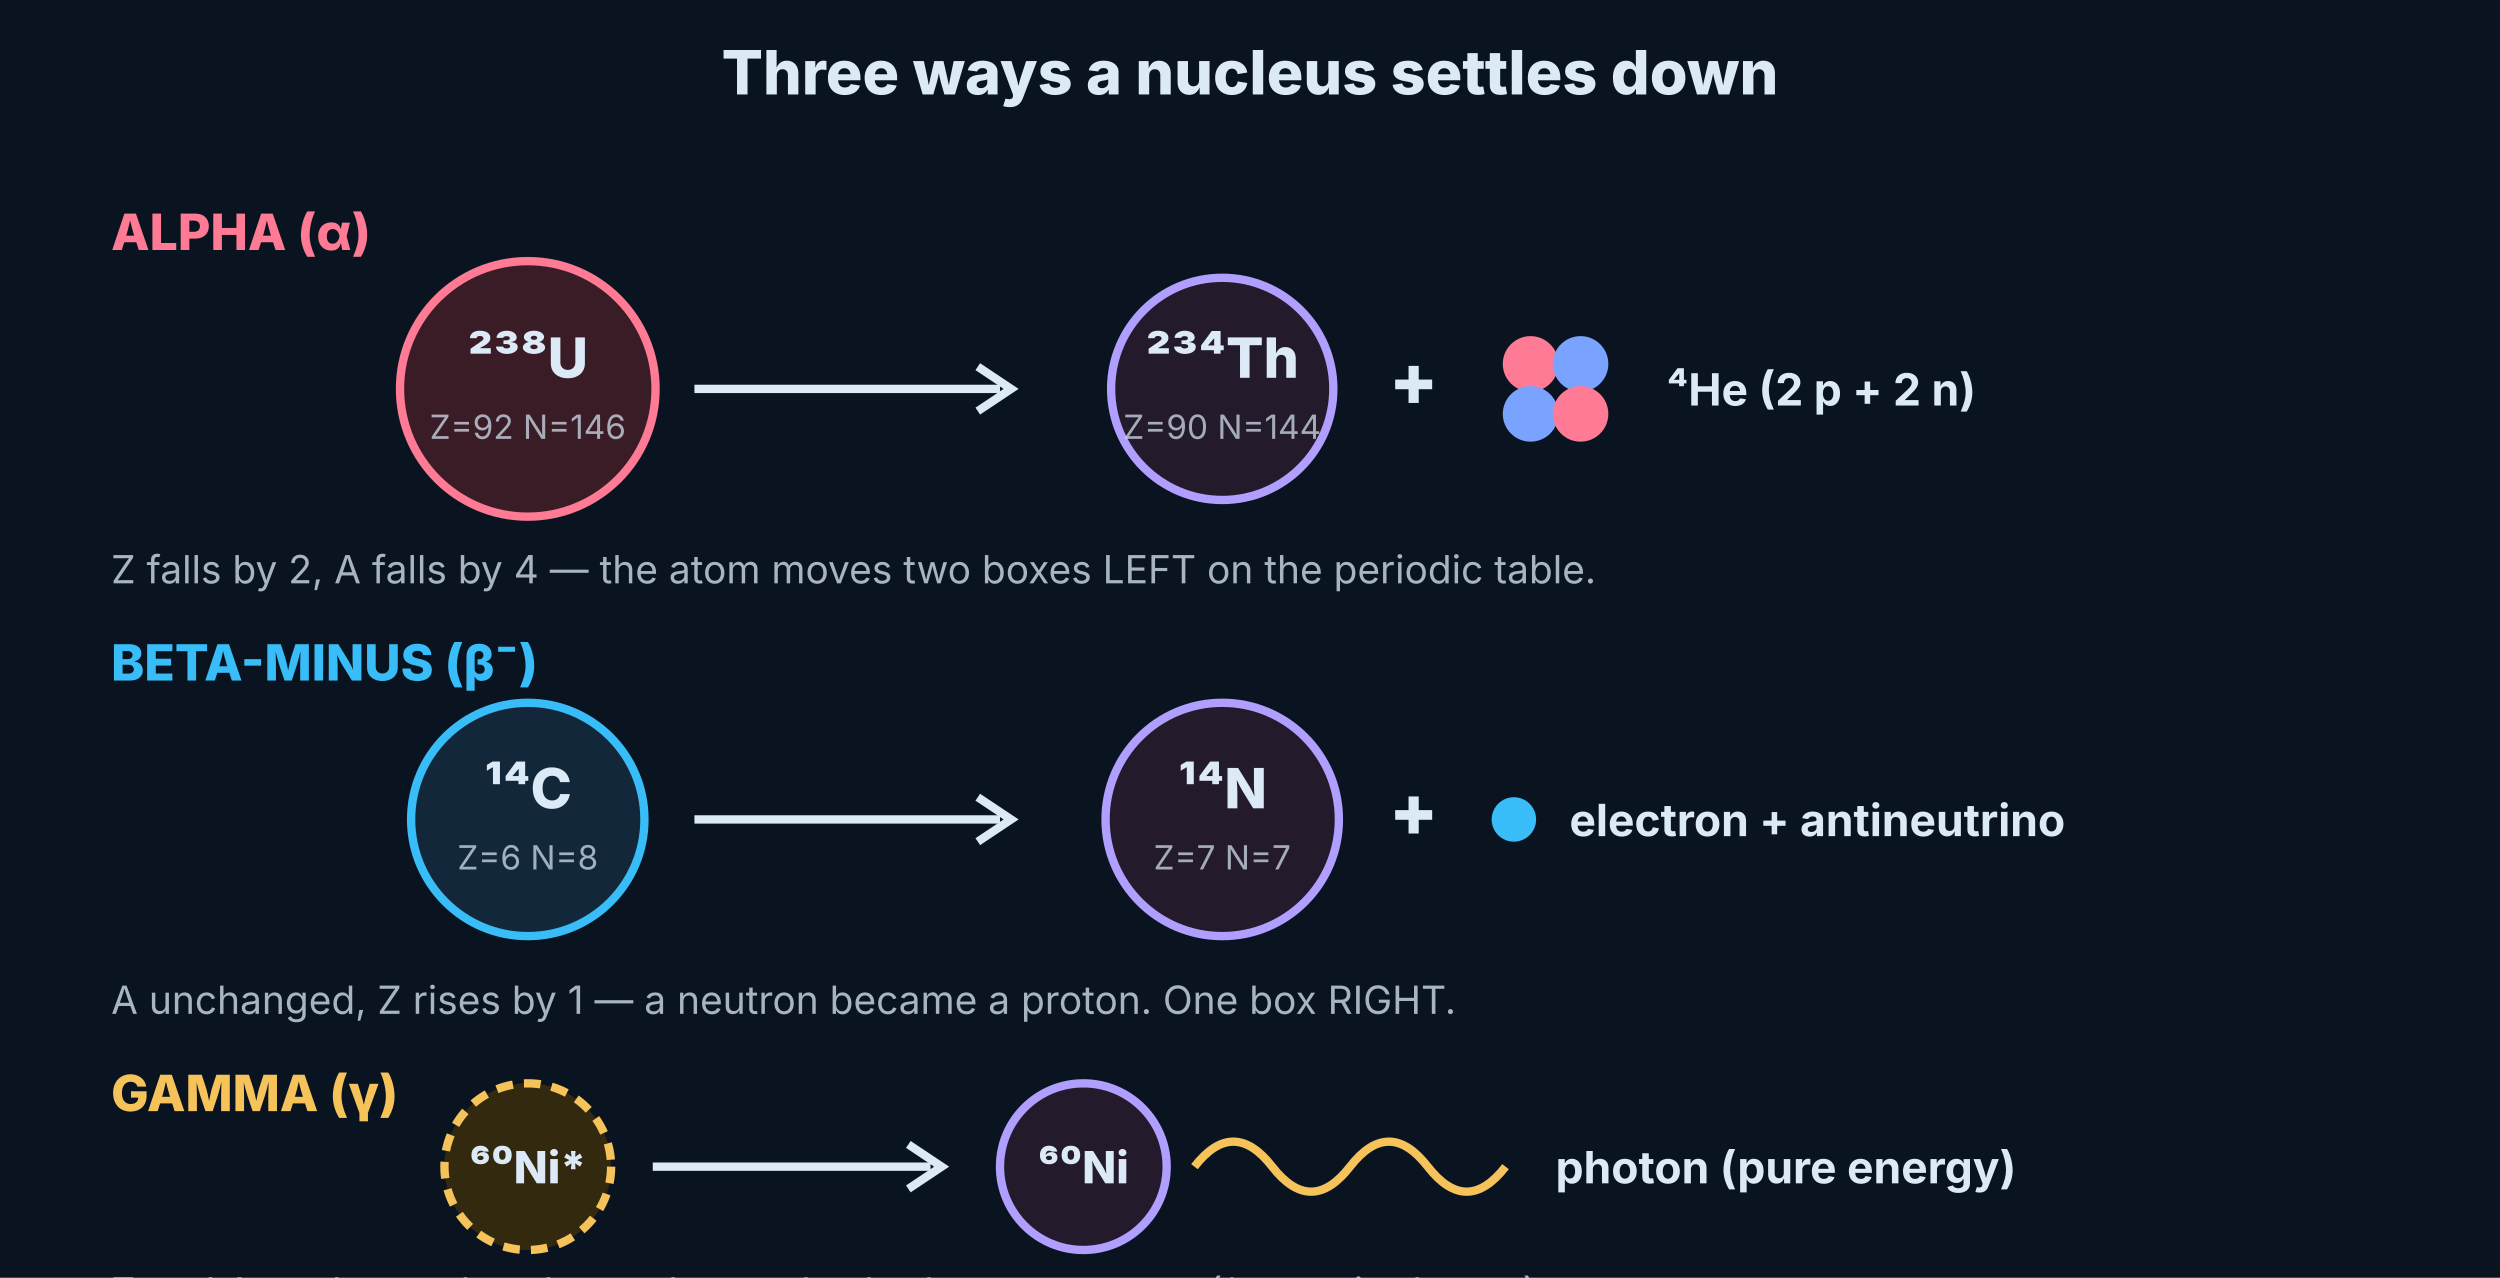
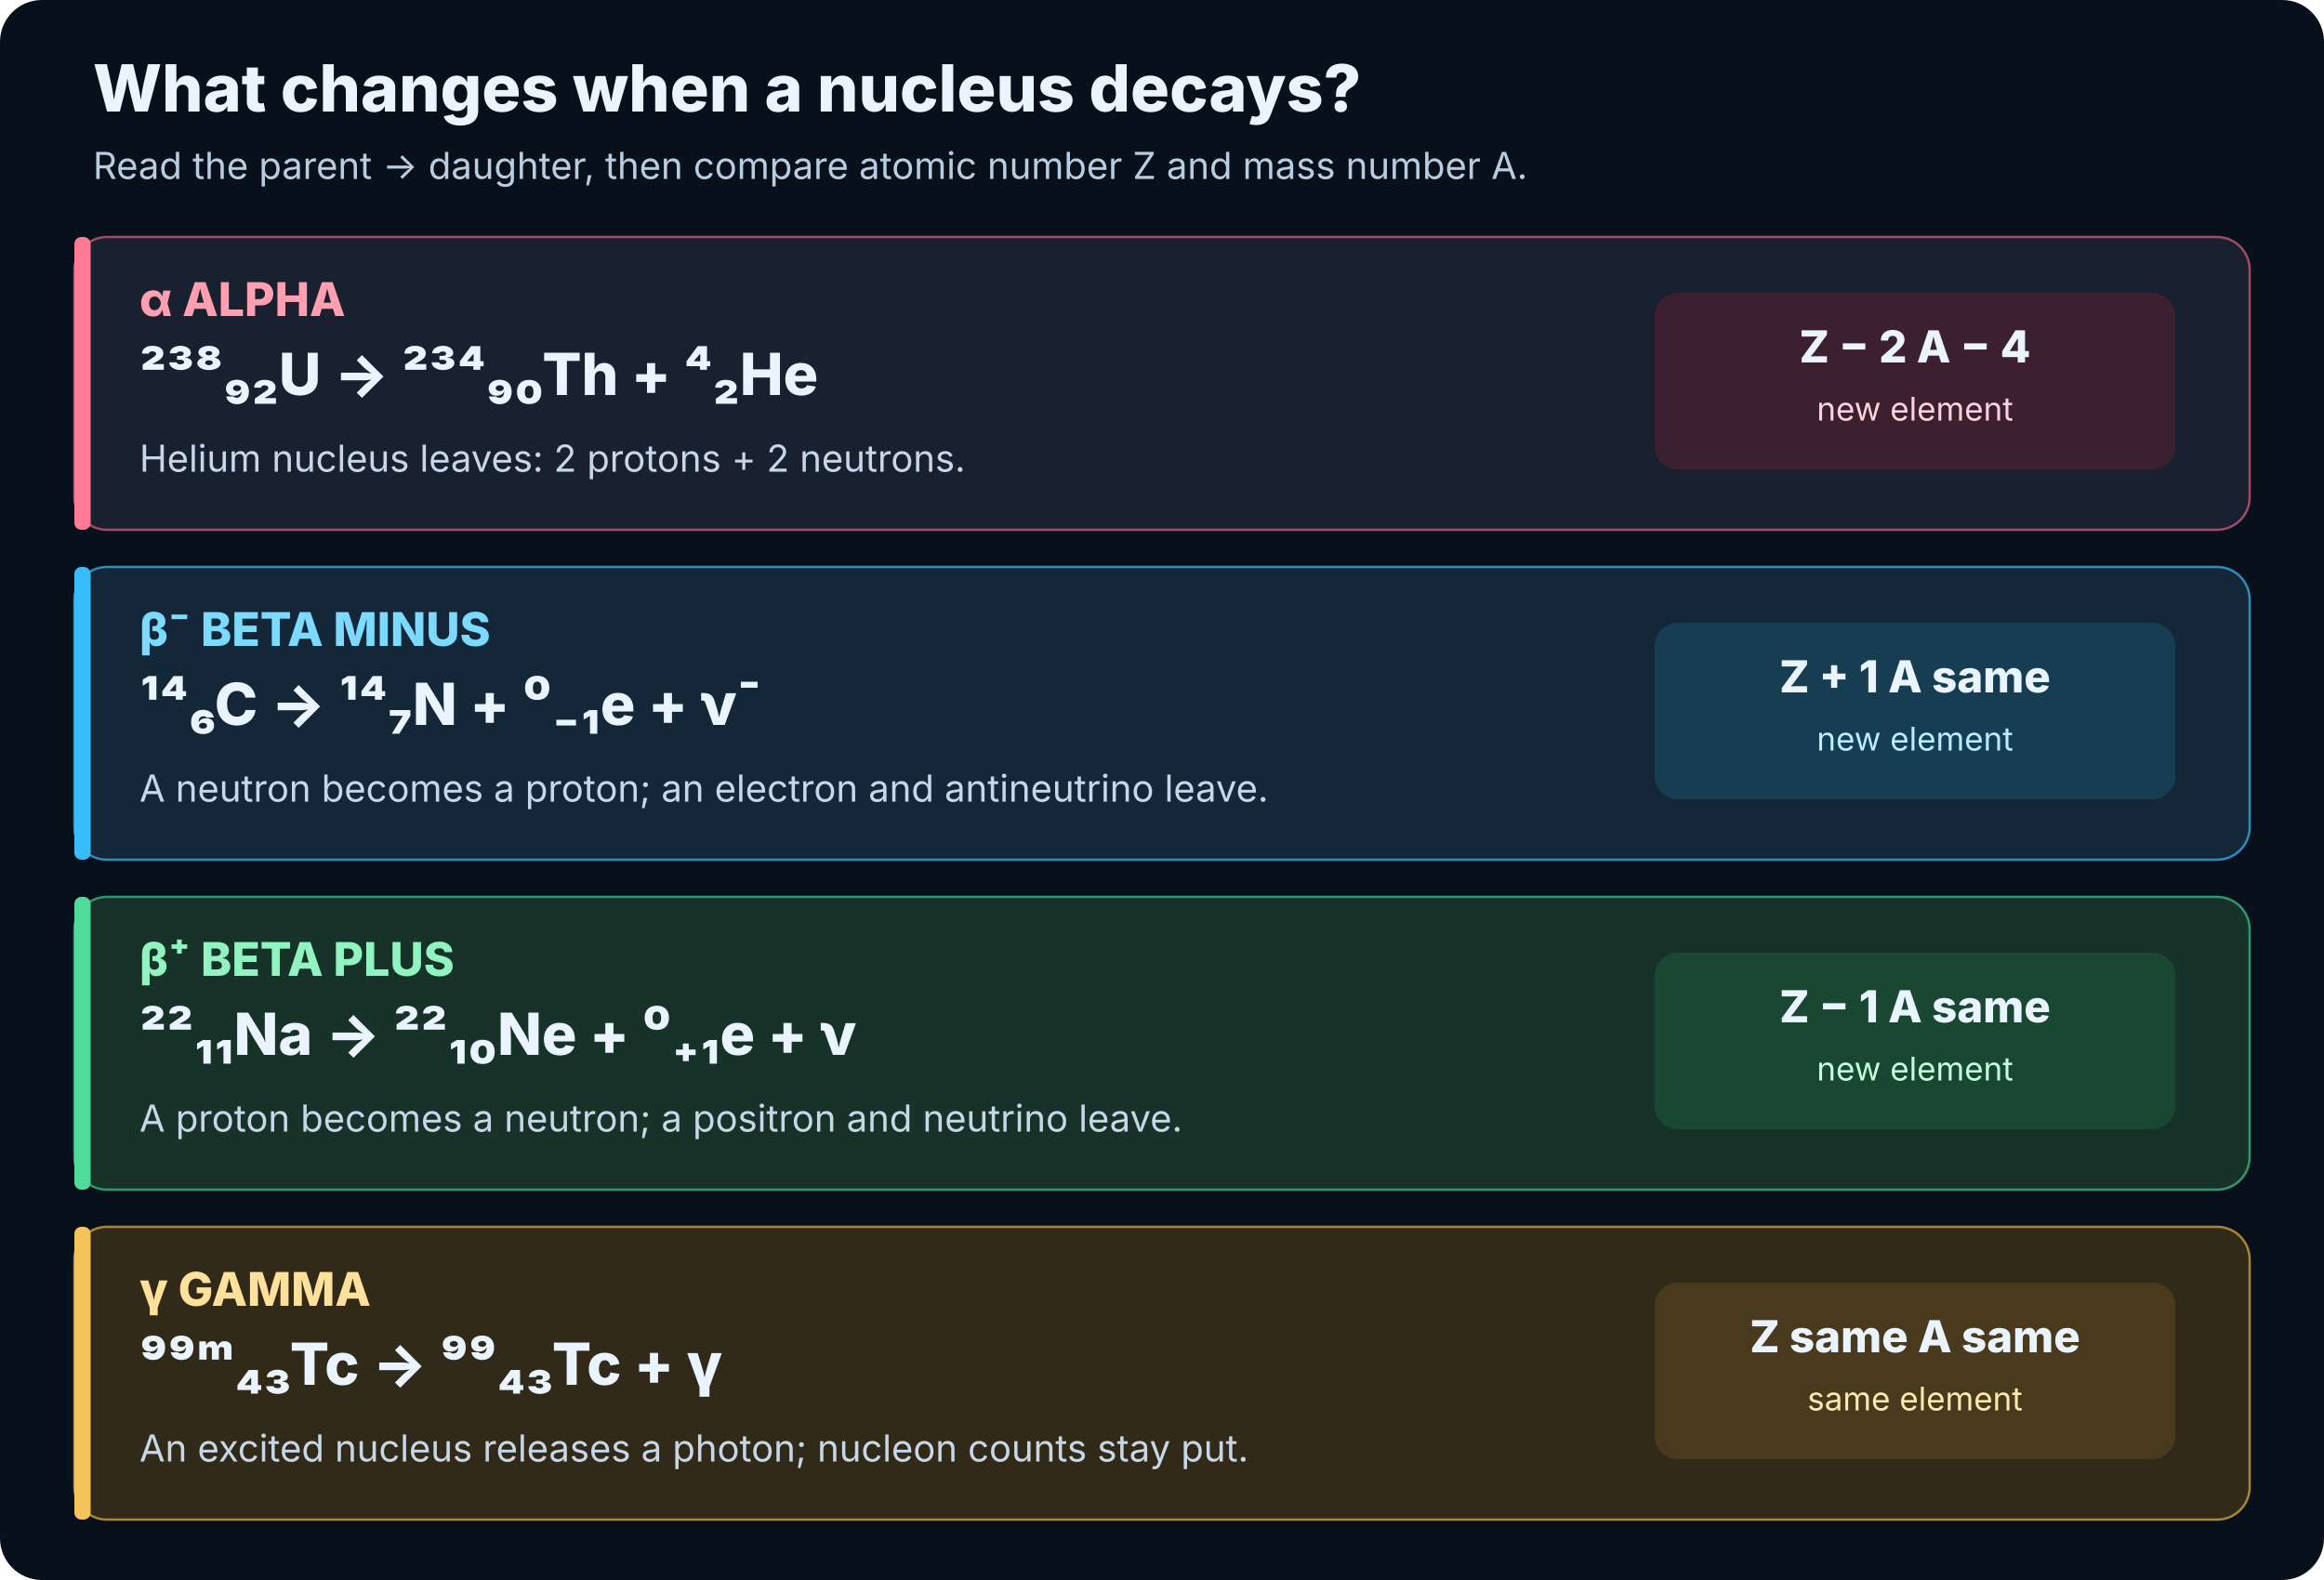
- <svg xmlns="http://www.w3.org/2000/svg" viewBox="0 0 900 460" role="img" aria-label="Three decay modes: alpha, beta-minus and gamma, each shown with parent nucleus, emitted particle and daughter nucleus">
-   <rect width="900" height="460" fill="#0a1421" />
-   <g font-family="Inter,Arial,sans-serif" fill="#dceaf8">
-     <text x="450" y="34" font-size="22" font-weight="800" text-anchor="middle">Three ways a nucleus settles down</text>
-     <g transform="translate(0,60)">
-       <text x="40" y="30" font-size="18" font-weight="800" fill="#ff7a94">ALPHA (α)</text>
-       <circle cx="190" cy="80" r="46" fill="#3a1c26" stroke="#ff7a94" stroke-width="3" />
-       <text x="190" y="76" font-size="20" font-weight="800" text-anchor="middle">²³⁸U</text>
-       <text x="190" y="98" font-size="12" text-anchor="middle" opacity=".7">Z=92  N=146</text>
-       <path d="M250 80h110" stroke="#dceaf8" stroke-width="3" />
-       <path d="M352 72l12 8-12 8" fill="none" stroke="#dceaf8" stroke-width="3" />
-       <circle cx="440" cy="80" r="40" fill="#231a2c" stroke="#b09fff" stroke-width="3" />
-       <text x="440" y="76" font-size="20" font-weight="800" text-anchor="middle">²³⁴Th</text>
-       <text x="440" y="98" font-size="12" text-anchor="middle" opacity=".7">Z=90  N=144</text>
-       <text x="500" y="86" font-size="26" font-weight="800">+</text>
-       <g transform="translate(560,80)">
-         <circle cx="-9" cy="-9" r="10" fill="#ff7a94" />
-         <circle cx="9" cy="-9" r="10" fill="#7aa2ff" />
-         <circle cx="-9" cy="9" r="10" fill="#7aa2ff" />
-         <circle cx="9" cy="9" r="10" fill="#ff7a94" />
-       </g>
-       <text x="600" y="86" font-size="16" font-weight="700">⁴He (2 p + 2 n)</text>
-       <text x="40" y="150" font-size="14" opacity=".75">Z falls by 2, A falls by 4 — the atom moves two boxes LEFT on the periodic table.</text>
+ <svg xmlns="http://www.w3.org/2000/svg" viewBox="0 0 1000 680" role="img" aria-labelledby="title desc">
+   <rect width="1000" height="680" rx="18" fill="#08101b" />
+   <g font-family="Inter,Arial,sans-serif" fill="#eaf4ff">
+     <text x="40" y="48" font-size="28" font-weight="800">What changes when a nucleus decays?</text>
+     <text x="40" y="77" font-size="16" fill="#b9cde0">Read the parent → daughter, then compare atomic number Z and mass number A.</text>
+     <g transform="translate(32,102)">
+       <rect width="936" height="126" rx="14" fill="#19202f" stroke="#a14b65" />
+       <rect width="7" height="126" rx="3" fill="#ff7a94" />
+       <text x="28" y="34" fill="#ff9fb0" font-size="20" font-weight="800">α  ALPHA</text>
+       <text x="28" y="68" font-size="25" font-weight="800">²³⁸₉₂U  →  ²³⁴₉₀Th  +  ⁴₂He</text>
+       <text x="28" y="101" fill="#c7d7e7" font-size="16">Helium nucleus leaves: 2 protons + 2 neutrons.</text>
+       <rect x="680" y="24" width="224" height="76" rx="10" fill="#3c2030" />
+       <text x="792" y="54" text-anchor="middle" font-size="19" font-weight="800">Z − 2    A − 4</text>
+       <text x="792" y="79" text-anchor="middle" font-size="14" fill="#ffd1da">new element</text>
    </g>
-     <g transform="translate(0,215)">
-       <text x="40" y="30" font-size="18" font-weight="800" fill="#38bdf8">BETA-MINUS (β⁻)</text>
-       <circle cx="190" cy="80" r="42" fill="#12283a" stroke="#38bdf8" stroke-width="3" />
-       <text x="190" y="76" font-size="20" font-weight="800" text-anchor="middle">¹⁴C</text>
-       <text x="190" y="98" font-size="12" text-anchor="middle" opacity=".7">Z=6  N=8</text>
-       <path d="M250 80h110" stroke="#dceaf8" stroke-width="3" />
-       <path d="M352 72l12 8-12 8" fill="none" stroke="#dceaf8" stroke-width="3" />
-       <circle cx="440" cy="80" r="42" fill="#231a2c" stroke="#b09fff" stroke-width="3" />
-       <text x="440" y="76" font-size="20" font-weight="800" text-anchor="middle">¹⁴N</text>
-       <text x="440" y="98" font-size="12" text-anchor="middle" opacity=".7">Z=7  N=7</text>
-       <text x="500" y="86" font-size="26" font-weight="800">+</text>
-       <circle cx="545" cy="80" r="8" fill="#38bdf8" />
-       <text x="565" y="86" font-size="16" font-weight="700">electron + antineutrino</text>
-       <text x="40" y="150" font-size="14" opacity=".75">A unchanged, Z rises by 1 — a neutron became a proton. One box RIGHT.</text>
+     <g transform="translate(32,244)">
+       <rect width="936" height="126" rx="14" fill="#142739" stroke="#2e8db8" />
+       <rect width="7" height="126" rx="3" fill="#38bdf8" />
+       <text x="28" y="34" fill="#7cdaff" font-size="20" font-weight="800">β⁻  BETA MINUS</text>
+       <text x="28" y="68" font-size="25" font-weight="800">¹⁴₆C  →  ¹⁴₇N  +  ⁰₋₁e  +  ν̄</text>
+       <text x="28" y="101" fill="#c7d7e7" font-size="16">A neutron becomes a proton; an electron and antineutrino leave.</text>
+       <rect x="680" y="24" width="224" height="76" rx="10" fill="#173d53" />
+       <text x="792" y="54" text-anchor="middle" font-size="19" font-weight="800">Z + 1    A same</text>
+       <text x="792" y="79" text-anchor="middle" font-size="14" fill="#b9edff">new element</text>
    </g>
-     <g transform="translate(0,370)">
-       <text x="40" y="30" font-size="18" font-weight="800" fill="#f6c35b">GAMMA (γ)</text>
-       <circle cx="190" cy="50" r="30" fill="#33290f" stroke="#f6c35b" stroke-width="3" stroke-dasharray="6 4" />
-       <text x="190" y="56" font-size="16" font-weight="800" text-anchor="middle">⁶⁰Ni*</text>
-       <path d="M235 50h100" stroke="#dceaf8" stroke-width="3" />
-       <path d="M327 42l12 8-12 8" fill="none" stroke="#dceaf8" stroke-width="3" />
-       <circle cx="390" cy="50" r="30" fill="#231a2c" stroke="#b09fff" stroke-width="3" />
-       <text x="390" y="56" font-size="16" font-weight="800" text-anchor="middle">⁶⁰Ni</text>
-       <path d="M430 50q14-18 28 0t28 0t28 0t28 0" fill="none" stroke="#f6c35b" stroke-width="3" />
-       <text x="560" y="56" font-size="16" font-weight="700">photon (pure energy)</text>
-       <text x="40" y="100" font-size="14" opacity=".75">Z and A unchanged — the nucleus only sheds extra energy (* = excited state).</text>
+     <g transform="translate(32,386)">
+       <rect width="936" height="126" rx="14" fill="#173228" stroke="#32966a" />
+       <rect width="7" height="126" rx="3" fill="#4fdc9a" />
+       <text x="28" y="34" fill="#91f3bf" font-size="20" font-weight="800">β⁺  BETA PLUS</text>
+       <text x="28" y="68" font-size="25" font-weight="800">²²₁₁Na  →  ²²₁₀Ne  +  ⁰₊₁e  +  ν</text>
+       <text x="28" y="101" fill="#c7d7e7" font-size="16">A proton becomes a neutron; a positron and neutrino leave.</text>
+       <rect x="680" y="24" width="224" height="76" rx="10" fill="#194732" />
+       <text x="792" y="54" text-anchor="middle" font-size="19" font-weight="800">Z − 1    A same</text>
+       <text x="792" y="79" text-anchor="middle" font-size="14" fill="#c4ffdb">new element</text>
+     </g>
+     <g transform="translate(32,528)">
+       <rect width="936" height="126" rx="14" fill="#312a18" stroke="#ac8532" />
+       <rect width="7" height="126" rx="3" fill="#f6c35b" />
+       <text x="28" y="34" fill="#ffe19b" font-size="20" font-weight="800">γ  GAMMA</text>
+       <text x="28" y="68" font-size="25" font-weight="800">⁹⁹ᵐ₄₃Tc  →  ⁹⁹₄₃Tc  +  γ</text>
+       <text x="28" y="101" fill="#c7d7e7" font-size="16">An excited nucleus releases a photon; nucleon counts stay put.</text>
+       <rect x="680" y="24" width="224" height="76" rx="10" fill="#4a3a1d" />
+       <text x="792" y="54" text-anchor="middle" font-size="19" font-weight="800">Z same    A same</text>
+       <text x="792" y="79" text-anchor="middle" font-size="14" fill="#ffe9b3">same element</text>
    </g>
  </g>
</svg>
